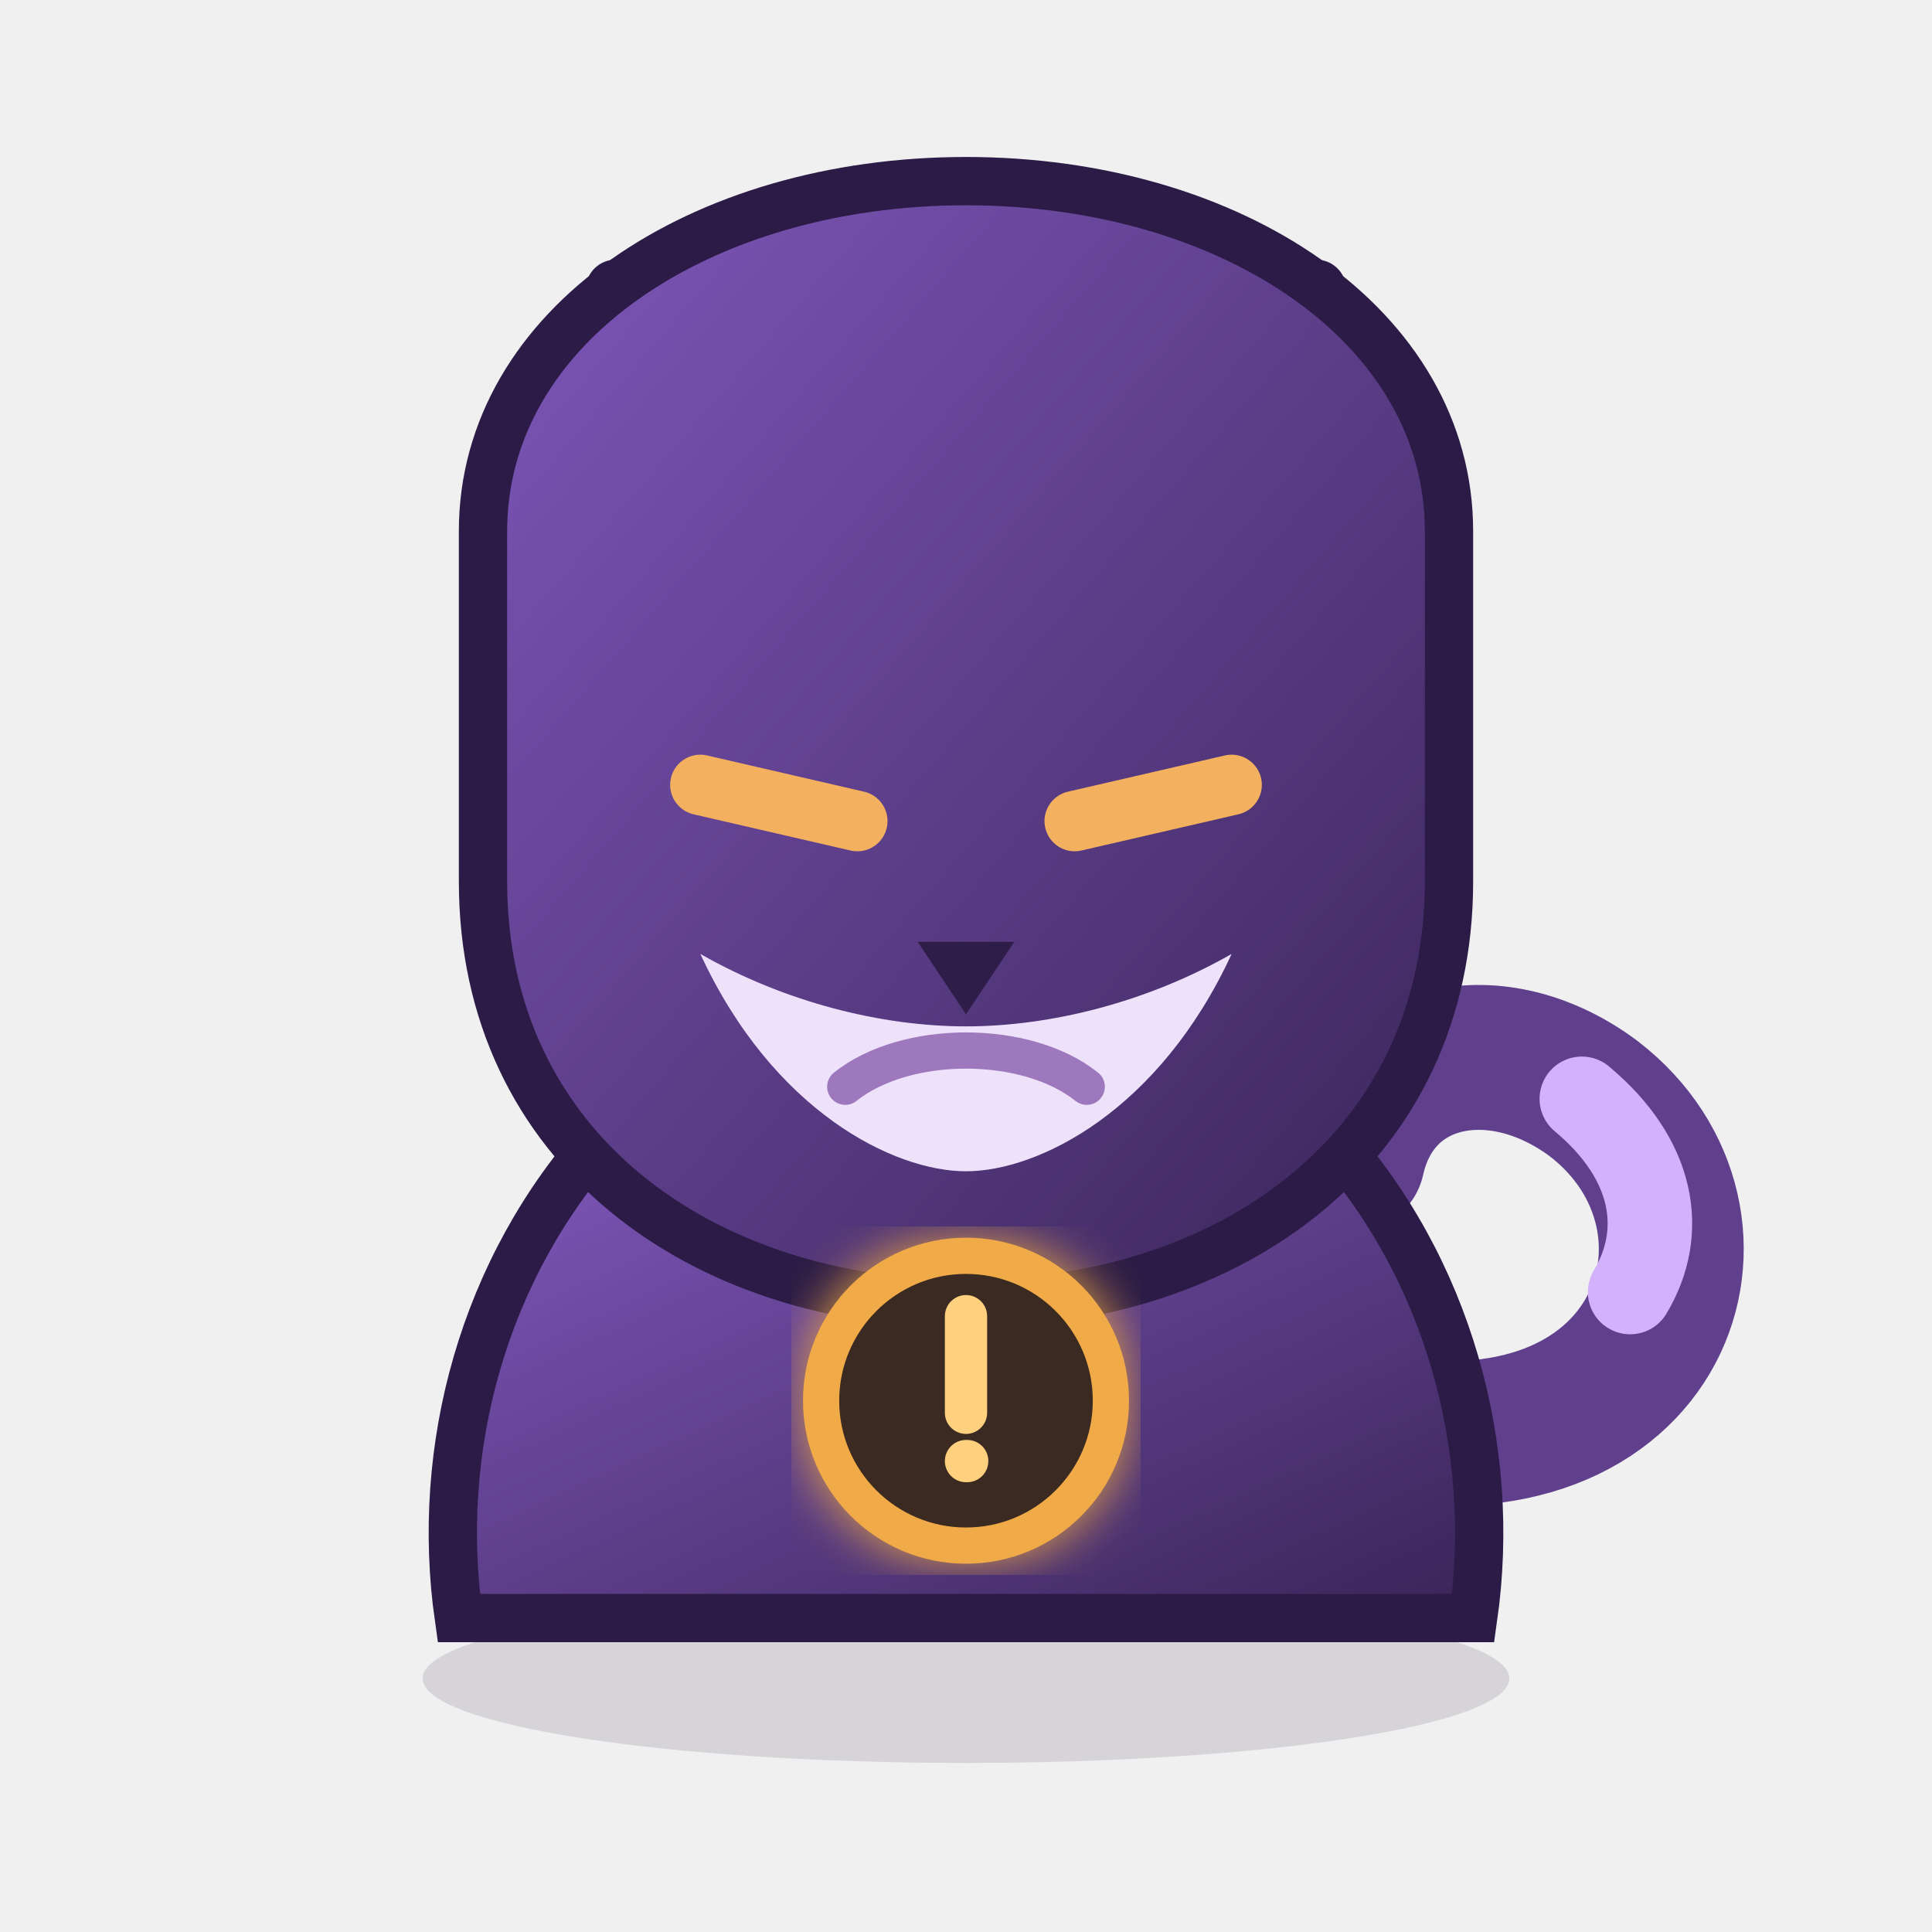
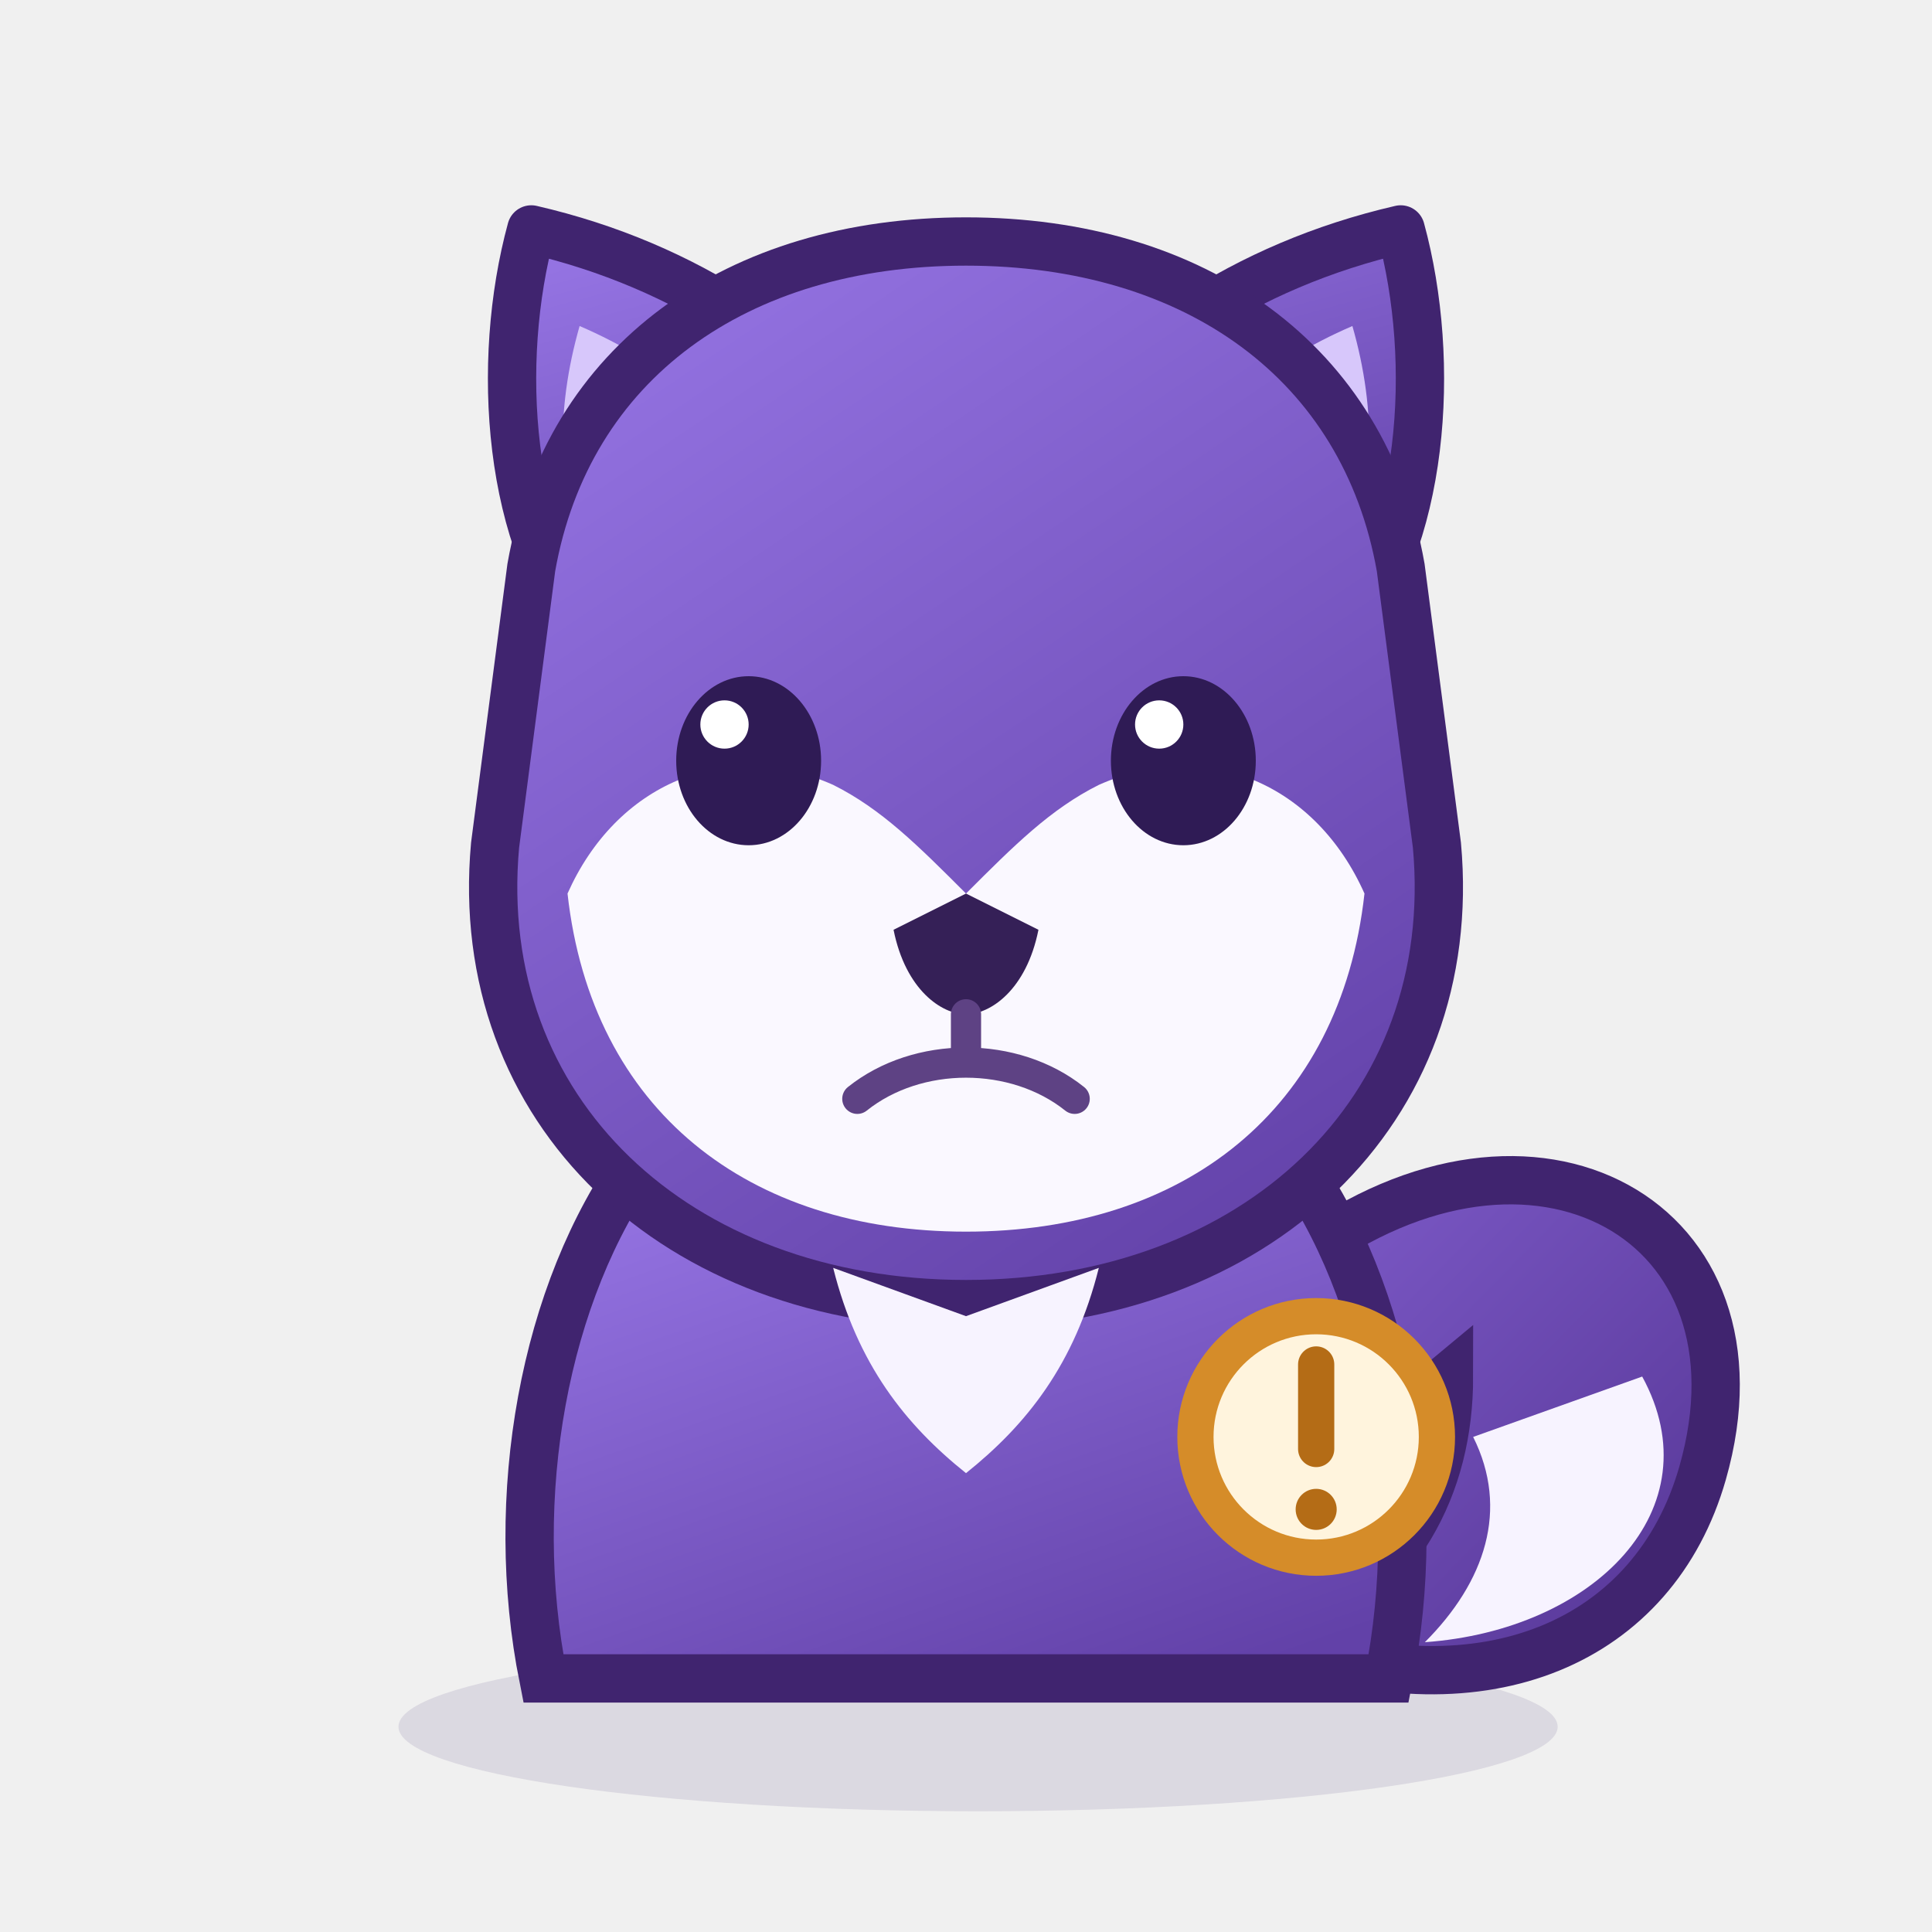
<svg xmlns="http://www.w3.org/2000/svg" viewBox="0 0 160 160" role="img" aria-labelledby="title desc">
  <defs>
-     <linearGradient id="fur" x1="0" y1="0" x2="1" y2="1">
-       <stop stop-color="#8058bc" />
-       <stop offset="1" stop-color="#392457" />
+     <linearGradient id="fur" x1=".2" y1="0" x2=".8" y2="1">
+       <stop stop-color="#9473e2" />
+       <stop offset="1" stop-color="#6241a8" />
    </linearGradient>
-     <filter id="glow">
-       <feGaussianBlur stdDeviation="2" result="b" />
-       <feMerge>
-         <feMergeNode in="b" />
-         <feMergeNode in="SourceGraphic" />
-       </feMerge>
-     </filter>
+     <linearGradient id="tail" x1="0" y1="0" x2="1" y2="1">
+       <stop stop-color="#805dcc" />
+       <stop offset="1" stop-color="#543493" />
+     </linearGradient>
  </defs>
-   <ellipse cx="80" cy="139" rx="45" ry="7" fill="#2a183d" opacity=".13" />
-   <path d="M113 118c25 5 32-17 19-27-8-6-18-4-20 5" fill="none" stroke="#60408d" stroke-width="12" stroke-linecap="round" />
-   <path d="M131 91c6 5 7 11 4 16" fill="none" stroke="#d4b1fb" stroke-width="7" stroke-linecap="round" />
-   <path d="M50 94c-10 11-14 26-12 40h84c2-14-2-29-12-40z" fill="url(#fur)" stroke="#2b1b46" stroke-width="4" />
-   <path d="M45 48 51 24l22 18M115 48l-6-24-22 18" fill="#6f4aa4" stroke="#2b1b46" stroke-width="5" stroke-linejoin="round" />
-   <path d="m52 31 4 12 10-6m42-6-4 12-10-6" fill="#c89cf4" />
-   <path d="M40 44c0-17 18-29 40-29s40 12 40 29v29c0 22-18 35-40 35S40 95 40 73z" fill="url(#fur)" stroke="#2b1b46" stroke-width="4" />
-   <path d="M58 79c6 13 16 18 22 18s16-5 22-18c-7 4-15 6-22 6s-15-2-22-6z" fill="#eee2fb" />
-   <path d="M58 65l13 3M102 65l-13 3" stroke="#f3b15f" stroke-width="5" stroke-linecap="round" />
-   <path d="M76 78h8l-4 6z" fill="#2d1d48" />
-   <path d="M70 90c5-4 15-4 20 0" fill="none" stroke="#9e78bd" stroke-width="3" stroke-linecap="round" />
-   <circle cx="80" cy="116" r="12" fill="#3b2a20" stroke="#f0aa47" stroke-width="3" filter="url(#glow)" />
-   <path d="M80 109v8M80 121h.1" stroke="#ffd17f" stroke-width="3.5" stroke-linecap="round" />
+   <ellipse cx="81" cy="143" rx="48" ry="7" fill="#3d286b" opacity=".12" />
+   <path d="M108 104c19-14 39-3 33 18-4 14-18 20-35 14 10-5 14-13 14-22-6 5-12 7-18 8z" fill="url(#tail)" stroke="#40246f" stroke-width="4" />
+   <path d="M136 114c6 11-4 21-18 22 5-5 7-11 4-17z" fill="#f7f3ff" />
+   <path d="M53 96c-8 11-11 28-8 43h70c3-15 0-32-8-43z" fill="url(#fur)" stroke="#40246f" stroke-width="4" />
+   <path d="M49 53c-7-8-8-23-5-34 13 3 23 10 30 19m37 15c7-8 8-23 5-34-13 3-23 10-30 19" fill="url(#fur)" stroke="#40246f" stroke-width="4" stroke-linecap="round" stroke-linejoin="round" />
+   <path d="M48 27c7 3 13 8 18 14l-17 7c-3-7-3-14-1-21zm64 0c-7 3-13 8-18 14l17 7c3-7 3-14 1-21z" fill="#d7c7fb" />
+   <path d="M44 47c3-17 17-27 36-27s33 10 36 27l3 23c2 22-15 38-39 38S39 92 41 70z" fill="url(#fur)" stroke="#40246f" stroke-width="4" />
+   <path d="M47 74c4-9 13-13 22-9 4 2 7 5 11 9 4-4 7-7 11-9 9-4 18 0 22 9-2 18-15 28-33 28S49 92 47 74z" fill="#faf8ff" />
+   <ellipse cx="62" cy="63" rx="6" ry="7" fill="#2f1b55" />
+   <ellipse cx="98" cy="63" rx="6" ry="7" fill="#2f1b55" />
+   <circle cx="60" cy="60" r="2" fill="#fff" />
+   <circle cx="96" cy="60" r="2" fill="#fff" />
+   <path d="m74 77 6-3 6 3c-1 5-4 7-6 7s-5-2-6-7z" fill="#352057" />
+   <path d="M80 84v3m-9 4c5-4 13-4 18 0" fill="none" stroke="#5e4284" stroke-width="2.5" stroke-linecap="round" />
+   <path d="M69 105c2 8 6 13 11 17 5-4 9-9 11-17l-11 4z" fill="#f7f3ff" />
+   <circle cx="109" cy="119" r="10" fill="#fff4dd" stroke="#d58c29" stroke-width="3" />
+   <path d="M109 113v7" stroke="#b46c16" stroke-width="3" stroke-linecap="round" />
+   <circle cx="109" cy="125" r="1.7" fill="#b46c16" />
</svg>
